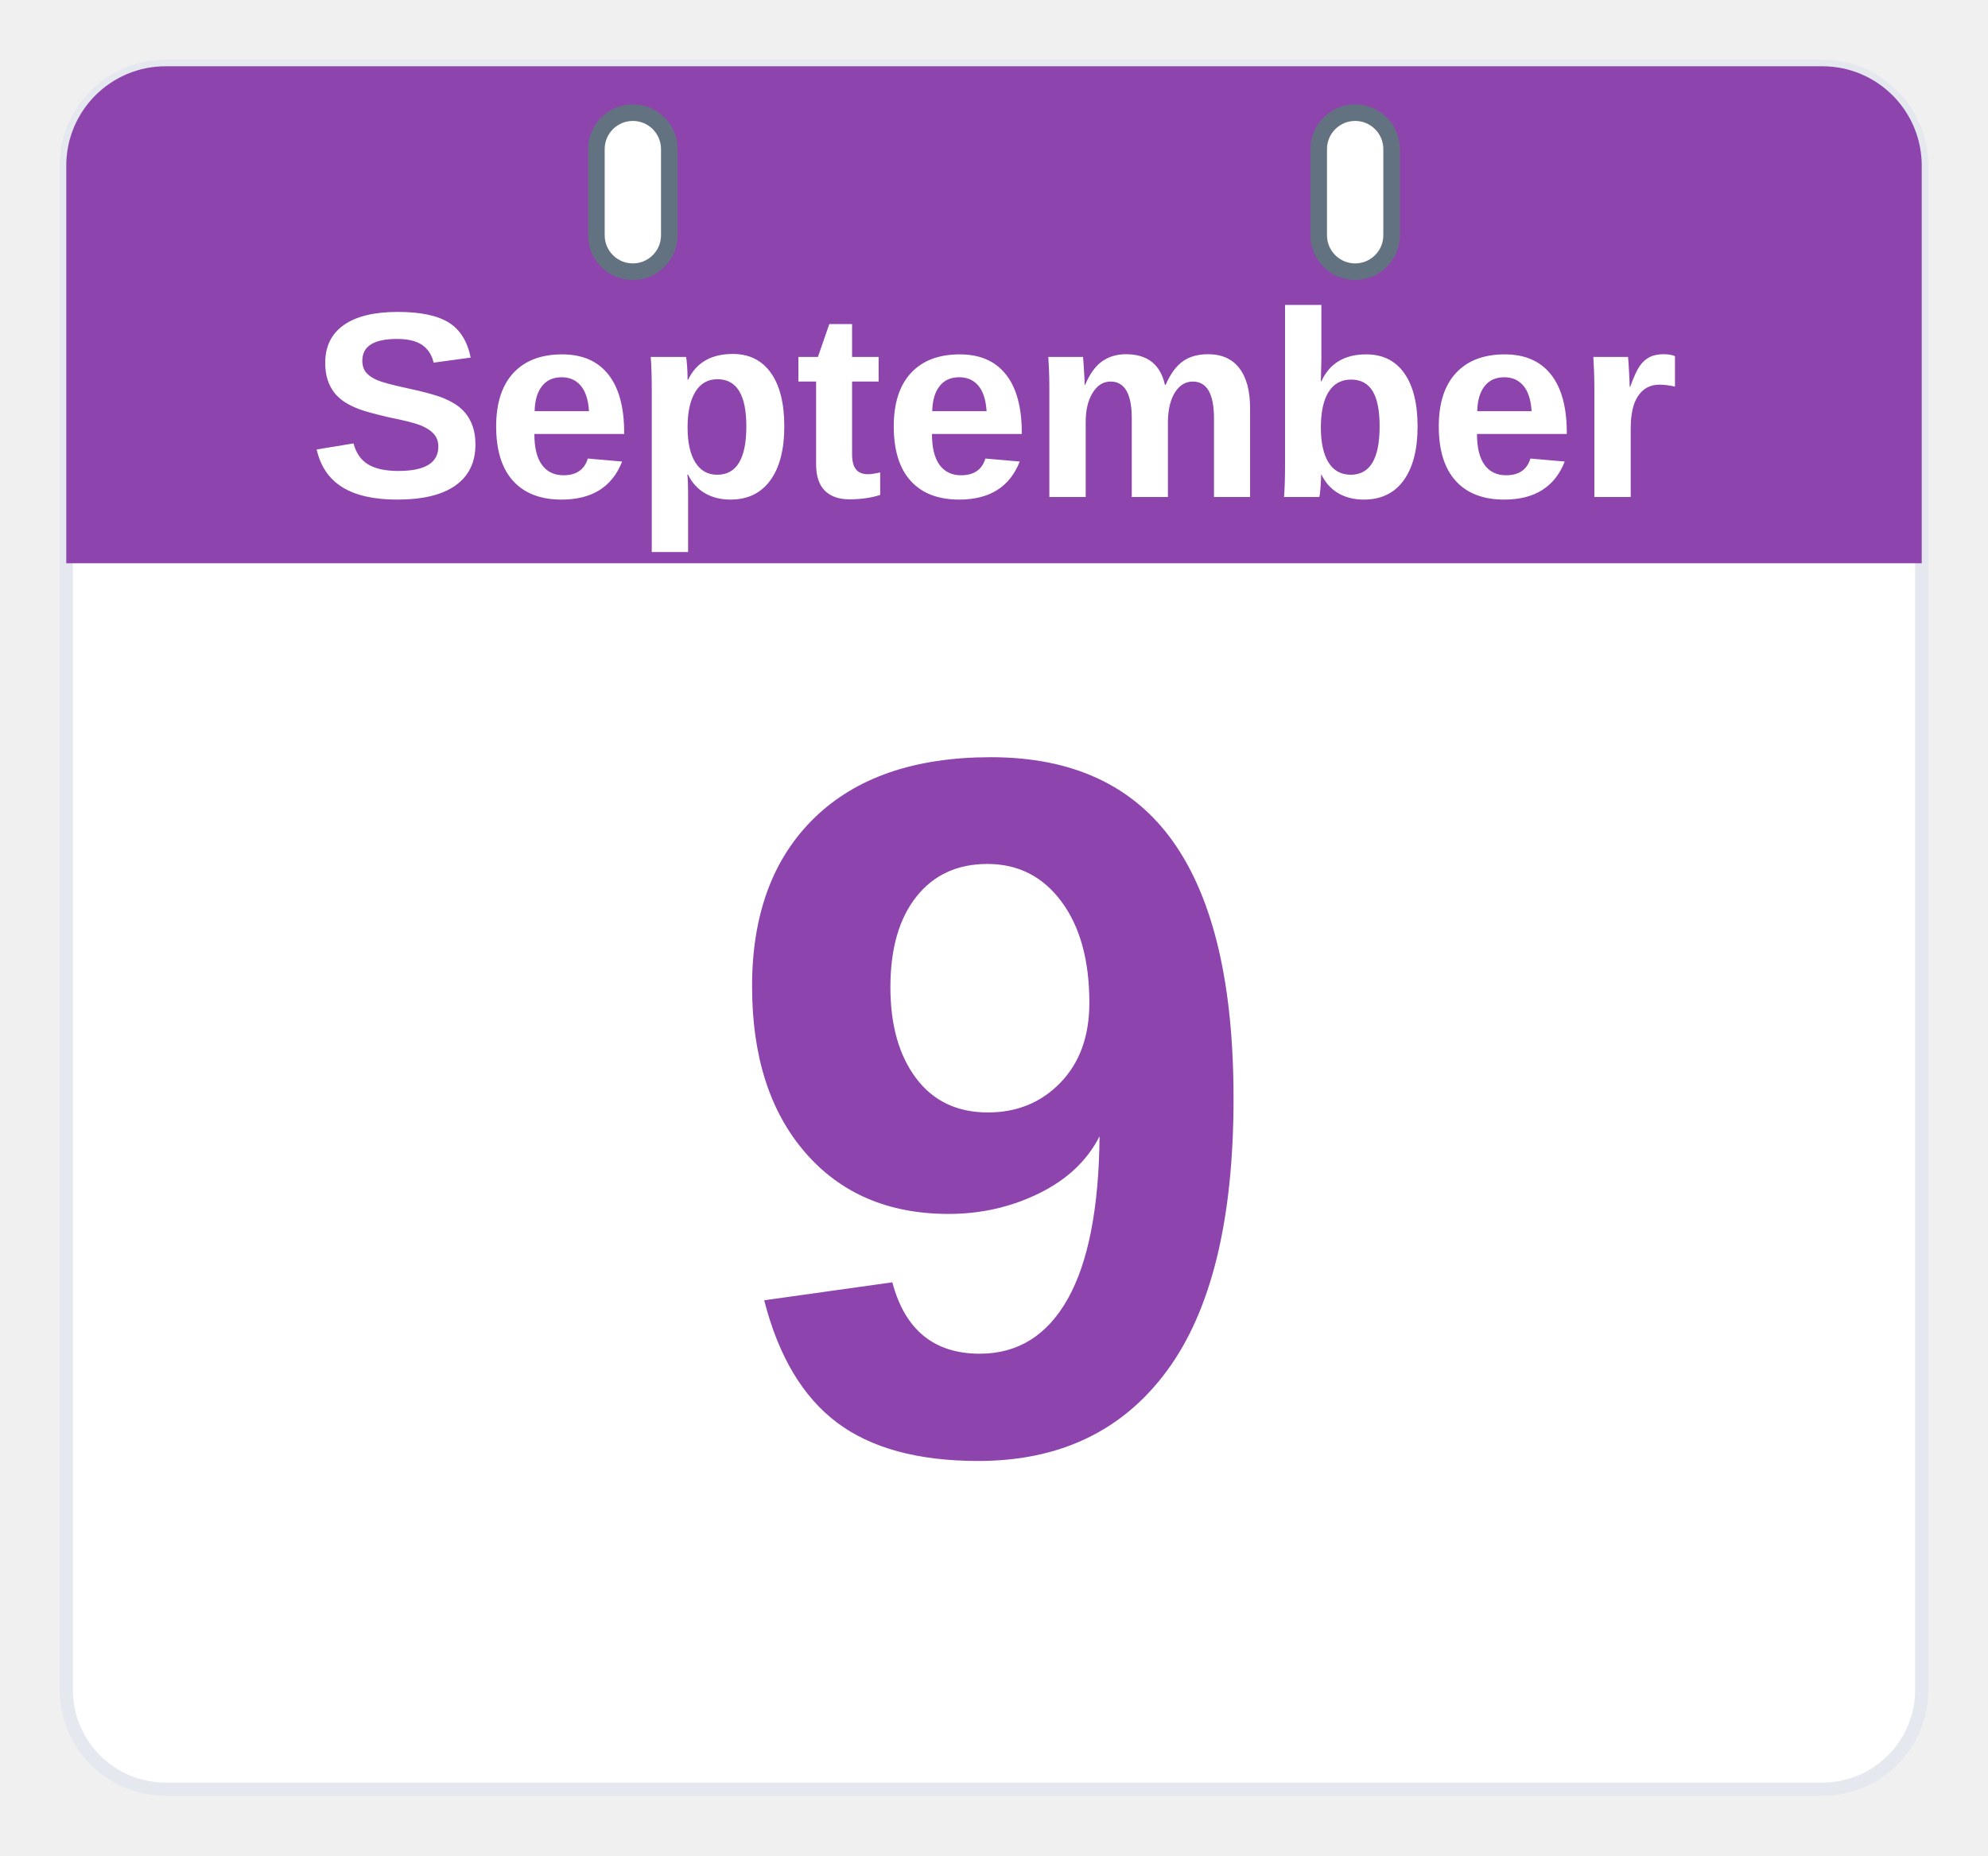
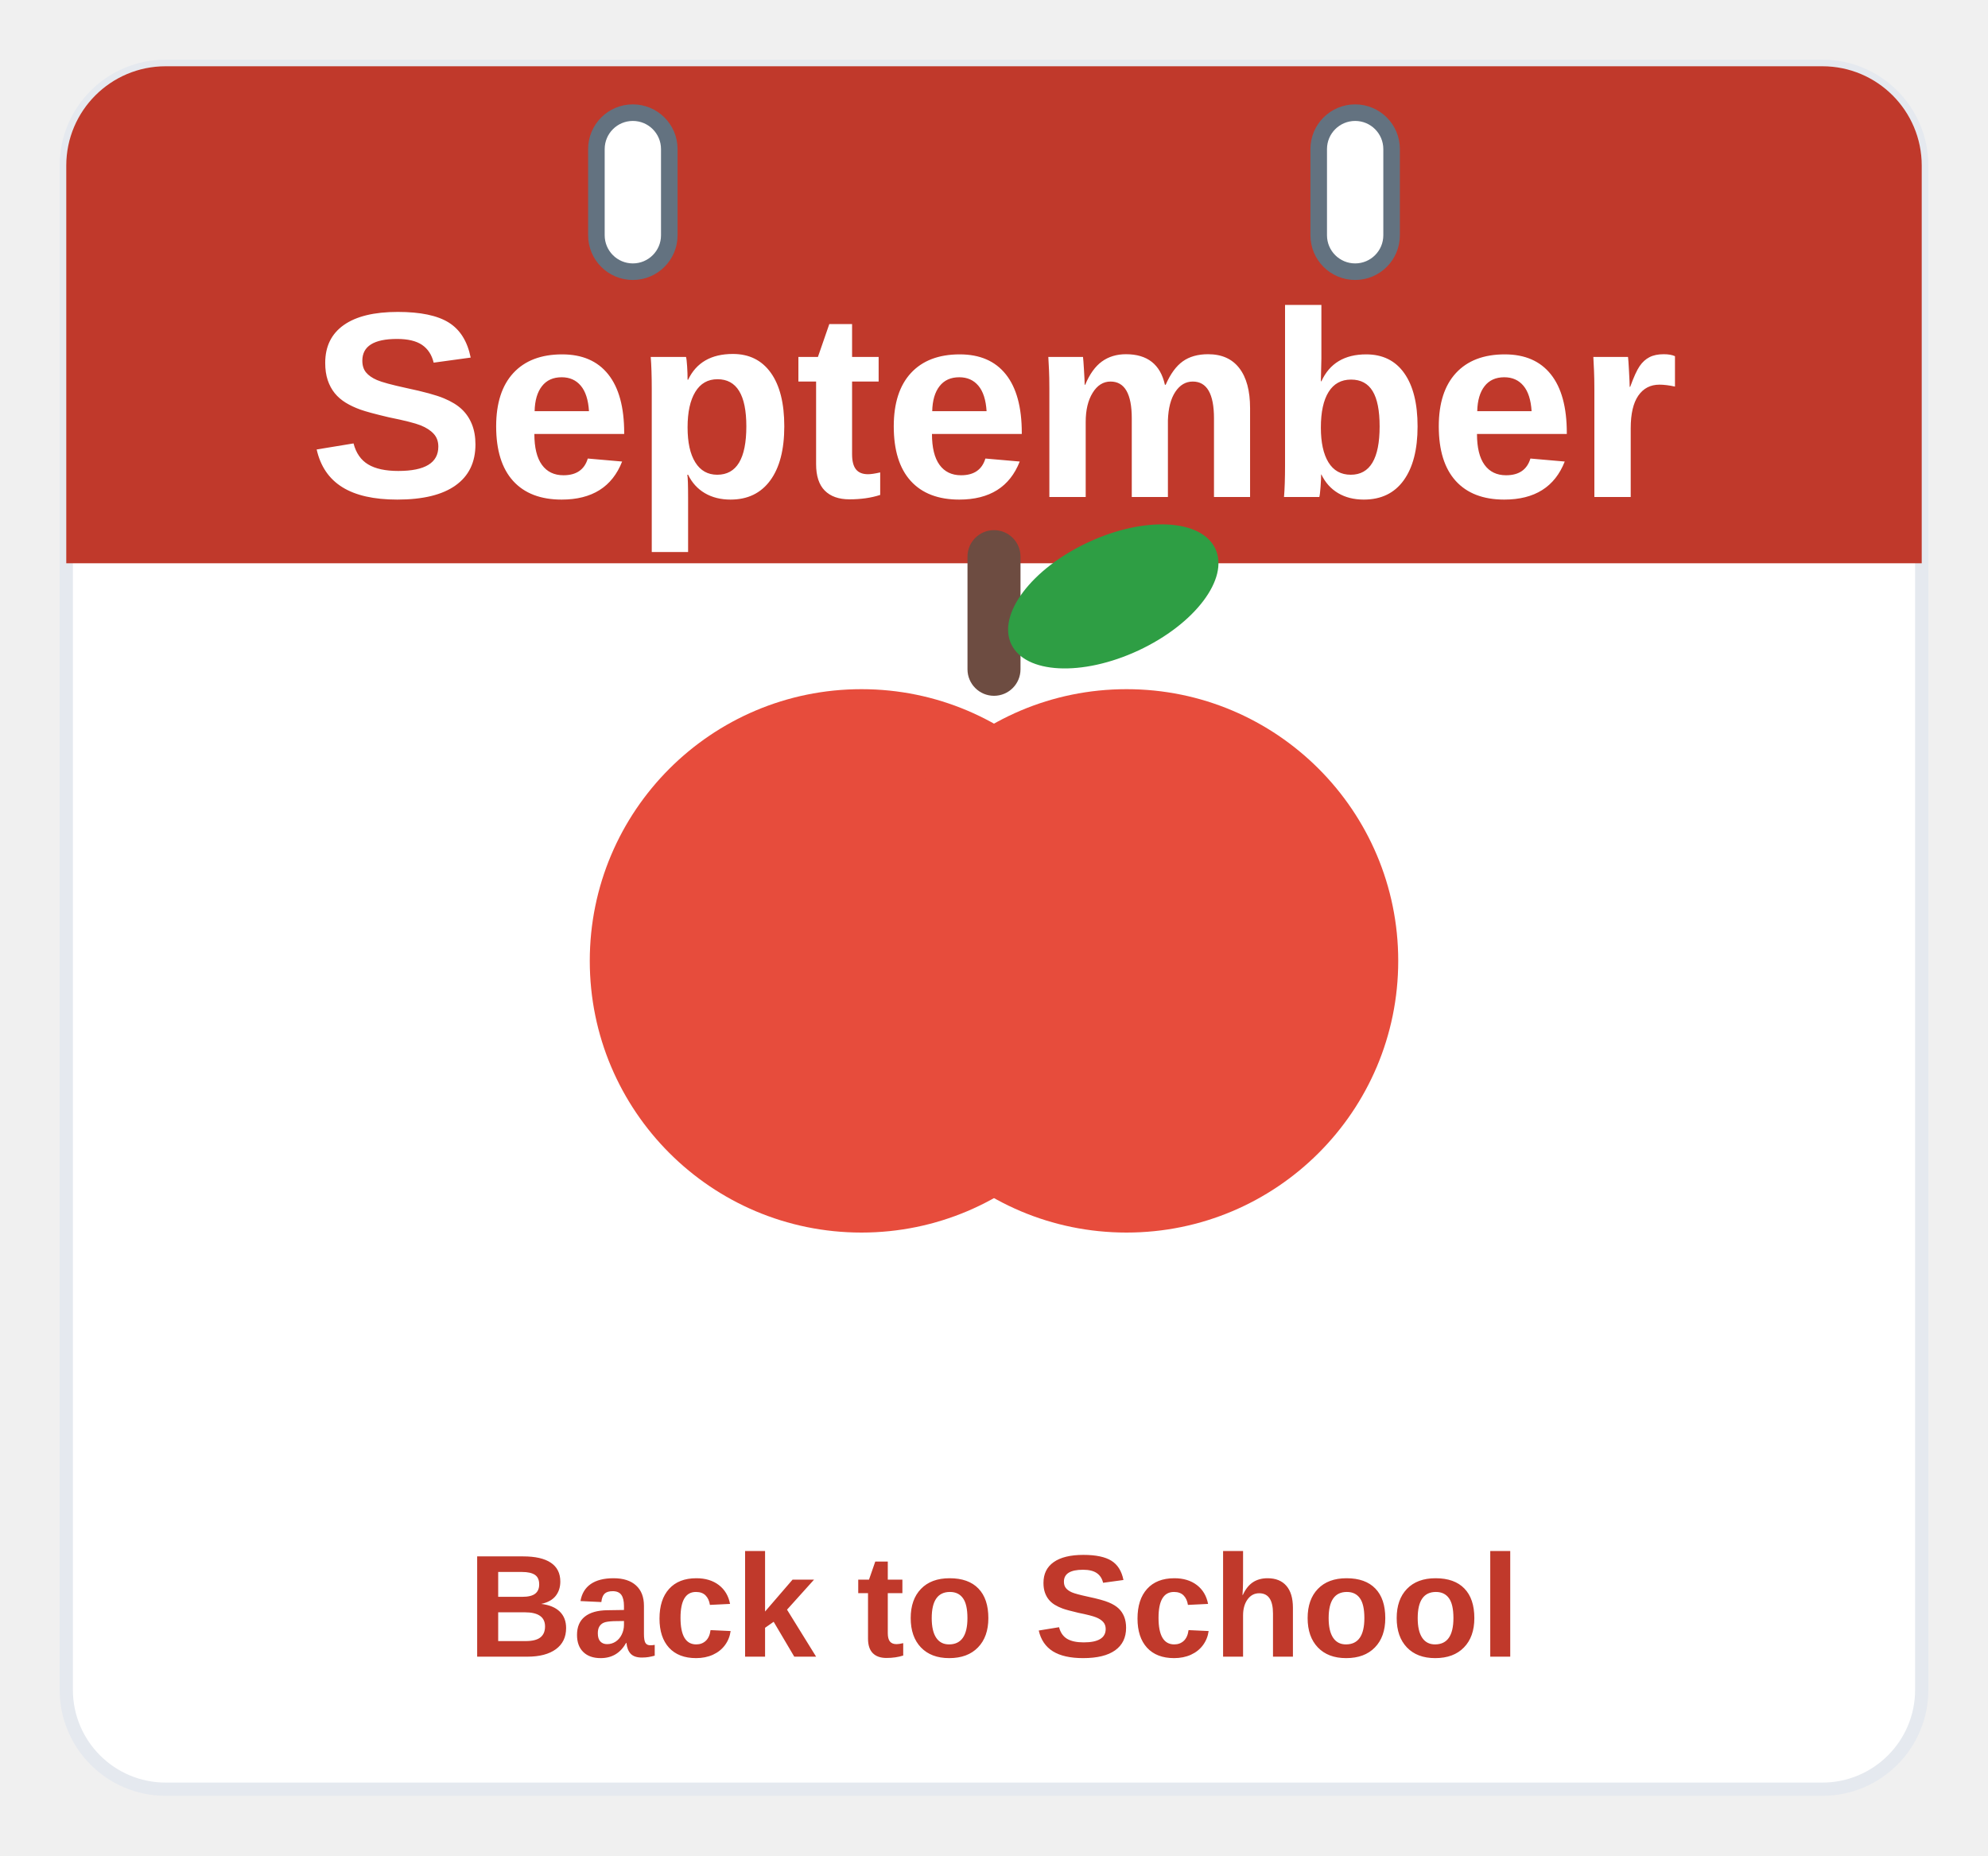
- <svg xmlns="http://www.w3.org/2000/svg" viewBox="0 0 600 560" role="img" aria-label="September, month 9">
+ <svg xmlns="http://www.w3.org/2000/svg" viewBox="0 0 600 560" role="img" aria-label="September: Back to School">
  <rect x="20" y="20" width="560" height="520" rx="30" fill="#ffffff" stroke="#e5e9ef" stroke-width="4" />
-   <path d="M20 50 a30 30 0 0 1 30 -30 h500 a30 30 0 0 1 30 30 v120 h-560 z" fill="#8e44ad" />
+   <path d="M20 50 a30 30 0 0 1 30 -30 h500 a30 30 0 0 1 30 30 v120 h-560 z" fill="#c0392b" />
  <rect x="180.0" y="34" width="22" height="48" rx="11" fill="#ffffff" stroke="#637280" stroke-width="5" />
  <rect x="398.0" y="34" width="22" height="48" rx="11" fill="#ffffff" stroke="#637280" stroke-width="5" />
  <text x="300.0" y="150" text-anchor="middle" font-family="Nunito, Arial, sans-serif" font-size="80" font-weight="800" fill="#ffffff">September</text>
-   <text x="300.0" y="438" text-anchor="middle" font-family="Nunito, Arial, sans-serif" font-size="300" font-weight="800" fill="#8e44ad">9</text>
+   <circle cx="260" cy="290" r="82" fill="#e74c3c" />
+   <circle cx="340" cy="290" r="82" fill="#e74c3c" />
+   <rect x="292" y="160" width="16" height="50" rx="8" fill="#6d4c41" />
+   <ellipse cx="336" cy="180" rx="34" ry="18" fill="#2e9e44" transform="rotate(-25 336 180)" />
+   <text x="300.0" y="500" text-anchor="middle" font-family="Nunito, Arial, sans-serif" font-size="44" font-weight="800" fill="#c0392b">Back to School</text>
</svg>
